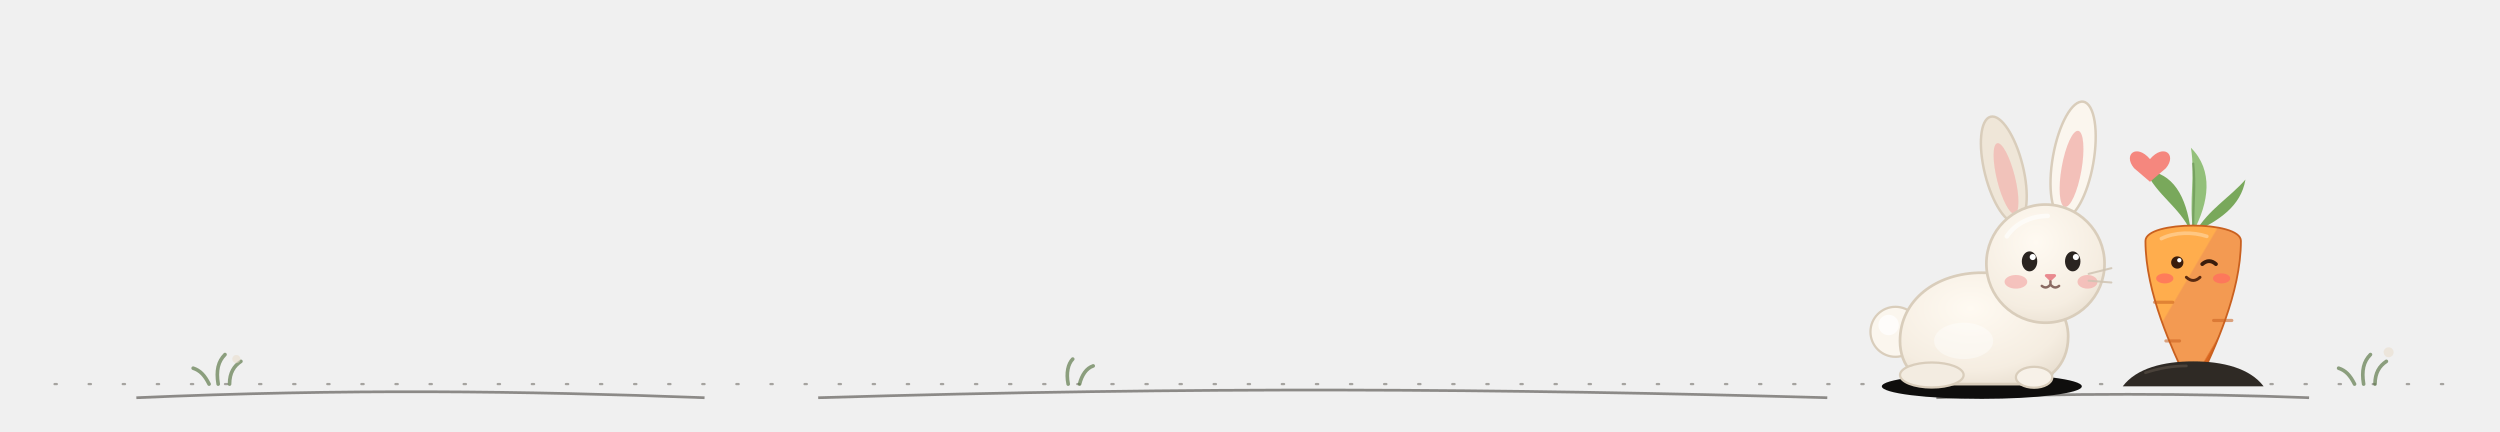
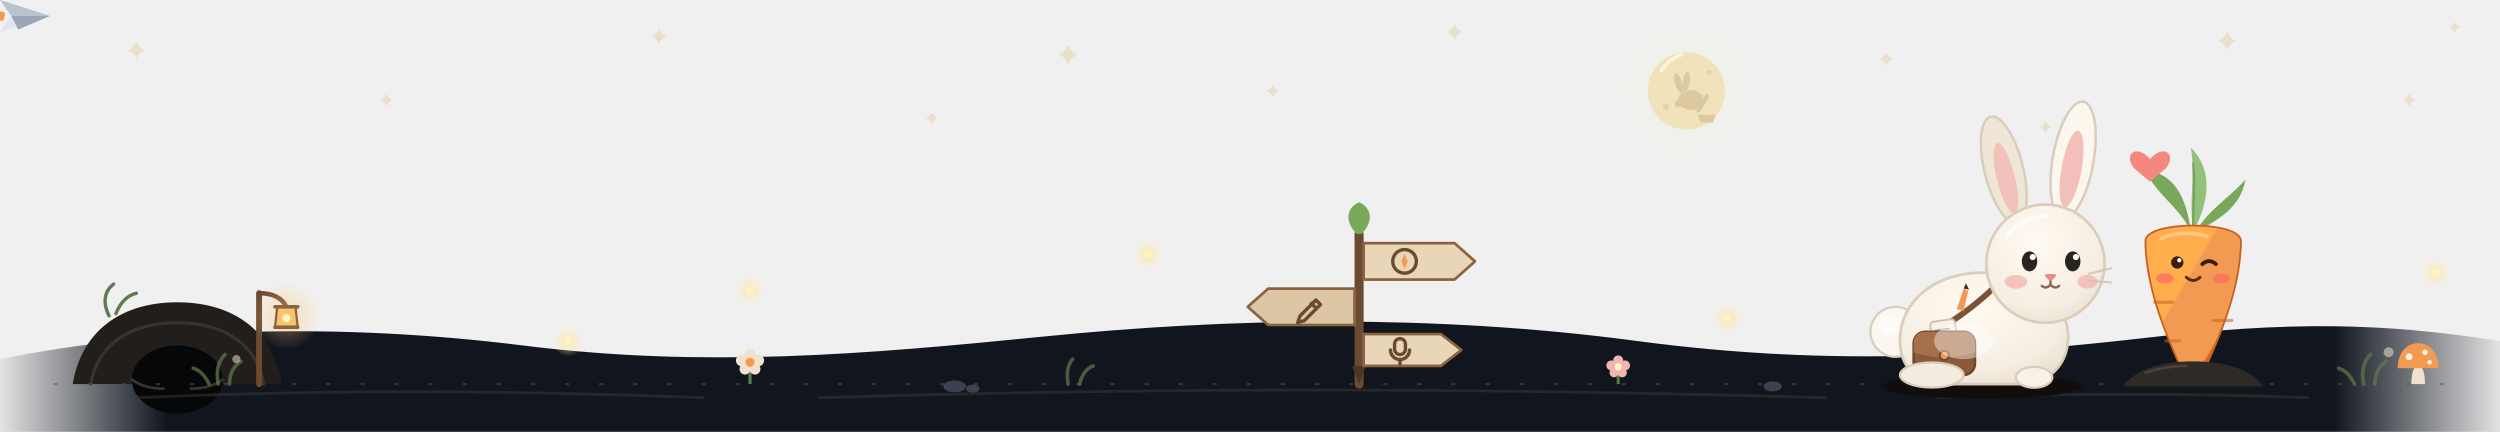
<svg xmlns="http://www.w3.org/2000/svg" width="1100" height="190" viewBox="0 0 1100 190" role="img" aria-labelledby="footer-rabbit-title footer-rabbit-description">
  <defs>
    <linearGradient id="footer-carrot-skin" x1="0" y1="0" x2="1" y2="1">
      <stop offset="0" stop-color="#ffad4d" />
      <stop offset=".38" stop-color="#ffad4d" />
      <stop offset=".39" stop-color="#f39a52" />
      <stop offset=".72" stop-color="#f39a52" />
      <stop offset=".73" stop-color="#d9651f" />
      <stop offset="1" stop-color="#d9651f" />
    </linearGradient>
    <radialGradient id="rb-coat" cx="42%" cy="32%" r="80%">
      <stop offset="0" stop-color="#fffaf2" />
      <stop offset=".7" stop-color="#f5ede1" />
      <stop offset="1" stop-color="#e6dccd" />
    </radialGradient>
    <clipPath id="ground-clip">
      <rect x="880" y="0" width="180" height="169.5" />
    </clipPath>
+     <linearGradient id="land-fade" x1="0" y1="0" x2="1" y2="0">
+       <stop offset="0" stop-color="#10151e" stop-opacity="0" />
+       <stop offset=".07" stop-color="#10151e" />
+       <stop offset=".93" stop-color="#10151e" />
+       <stop offset="1" stop-color="#10151e" stop-opacity="0" />
+     </linearGradient>
+     <radialGradient id="ff-glow">
+       <stop offset="0" stop-color="#ffe9a3" stop-opacity=".75" />
+       <stop offset="1" stop-color="#ffe9a3" stop-opacity="0" />
+     </radialGradient>
+     <radialGradient id="lantern-glow">
+       <stop offset="0" stop-color="#ffc56b" stop-opacity=".45" />
+       <stop offset="1" stop-color="#ffc56b" stop-opacity="0" />
+     </radialGradient>
+     <linearGradient id="shoot-tail" x1="0" y1="0" x2="1" y2="0">
+       <stop offset="0" stop-color="#fff6dc" stop-opacity="0" />
+       <stop offset="1" stop-color="#fff6dc" />
+     </linearGradient>
  </defs>
  <style>
    .rabbit-question-inner,.carrot-sleep-eyes,.carrot-eye-right,.rabbit-eyes-happy,.zz-a,.zz-b,.dust,.sparkle,.heart-b{opacity:0}
    .carrot-blush{opacity:.8}
  </style>
+   <g class="sky" aria-hidden="true">
+     <g fill="#e9dcc0" opacity=".85">
+       <g transform="translate(60 22)">
+         <path class="sky-star" d="M0 -3.84Q0.96 -0.96 3.84 0Q0.96 0.96 0 3.84Q-0.96 0.96 -3.84 0Q-0.96 -0.96 0 -3.84Z" />
+       </g>
+       <g transform="translate(170 44)">
+         <path class="sky-star" d="M0 -2.88Q0.72 -0.72 2.88 0Q0.72 0.72 0 2.88Q-0.72 0.72 -2.88 0Q-0.72 -0.72 0 -2.88Z" />
+       </g>
+       <g transform="translate(290 16)">
+         <path class="sky-star" d="M0 -3.36Q0.84 -0.84 3.36 0Q0.84 0.84 0 3.36Q-0.84 0.84 -3.36 0Q-0.84 -0.84 0 -3.36Z" />
+       </g>
+       <g transform="translate(410 52)">
+         <path class="sky-star" d="M0 -2.64Q0.66 -0.66 2.64 0Q0.66 0.66 0 2.64Q-0.66 0.66 -2.64 0Q-0.66 -0.66 0 -2.64Z" />
+       </g>
+       <g transform="translate(470 24)">
+         <path class="sky-star" d="M0 -4.32Q1.08 -1.08 4.32 0Q1.08 1.08 0 4.32Q-1.08 1.08 -4.32 0Q-1.08 -1.08 0 -4.32Z" />
+       </g>
+       <g transform="translate(560 40)">
+         <path class="sky-star" d="M0 -2.88Q0.72 -0.72 2.88 0Q0.72 0.72 0 2.88Q-0.72 0.72 -2.88 0Q-0.72 -0.72 0 -2.88Z" />
+       </g>
+       <g transform="translate(640 14)">
+         <path class="sky-star" d="M0 -3.6Q0.9 -0.9 3.6 0Q0.9 0.9 0 3.6Q-0.9 0.9 -3.6 0Q-0.9 -0.9 0 -3.6Z" />
+       </g>
+       <g transform="translate(830 26)">
+         <path class="sky-star" d="M0 -3.12Q0.78 -0.78 3.12 0Q0.78 0.78 0 3.12Q-0.78 0.78 -3.12 0Q-0.78 -0.78 0 -3.12Z" />
+       </g>
+       <g transform="translate(900 56)">
+         <path class="sky-star" d="M0 -2.64Q0.66 -0.66 2.64 0Q0.66 0.66 0 2.64Q-0.66 0.66 -2.64 0Q-0.66 -0.66 0 -2.64Z" />
+       </g>
+       <g transform="translate(980 18)">
+         <path class="sky-star" d="M0 -4.08Q1.02 -1.02 4.08 0Q1.02 1.02 0 4.08Q-1.02 1.02 -4.08 0Q-1.02 -1.02 0 -4.08Z" />
+       </g>
+       <g transform="translate(1060 44)">
+         <path class="sky-star" d="M0 -2.88Q0.72 -0.72 2.88 0Q0.72 0.72 0 2.88Q-0.72 0.72 -2.88 0Q-0.72 -0.72 0 -2.88Z" />
+       </g>
+       <g transform="translate(1080 12)">
+         <path class="sky-star" d="M0 -2.4Q0.6 -0.6 2.4 0Q0.6 0.6 0 2.4Q-0.6 0.6 -2.4 0Q-0.6 -0.6 0 -2.4Z" />
+       </g>
+     </g>
+     <g transform="translate(742 40)">
+       <g class="moon">
+         <circle r="34" fill="#f3e6c4" opacity=".05" />
+         <circle r="25" fill="#f3e6c4" opacity=".06" />
+         <circle r="17" fill="#f1e2bb" />
+         <path d="M-11-9a17 17 0 0 1 9-7" fill="none" stroke="#fffaf0" stroke-width="1.6" stroke-linecap="round" opacity=".7" />
+         <g fill="#d9c79d" opacity=".9">
+           <ellipse cx="2" cy="4" rx="5.6" ry="4.4" />
+           <ellipse cx="-3.4" cy="-3.4" rx="1.6" ry="4.6" transform="rotate(-18 -3.4 -3.4)" />
+           <ellipse cx="0" cy="-4.2" rx="1.5" ry="4.4" transform="rotate(8 0 -4.2)" />
+           <circle cx="-3.6" cy="5.6" r="1.6" />
+           <rect x="6.5" y="1" width="2" height="9" rx="1" transform="rotate(32 7.5 5)" />
+           <path d="M5 10.5h8l-1.2 3.4h-5.6Z" />
+         </g>
+         <circle cx="-9" cy="7" r="1.4" fill="#e3d2a8" />
+         <circle cx="10" cy="-8" r="1.1" fill="#e3d2a8" />
+       </g>
+     </g>
+     <g class="shooting">
+       <path d="M0 0l-46 15" stroke="url(#shoot-tail)" stroke-width="1.8" stroke-linecap="round" />
+       <circle r="1.8" fill="#fff6dc" />
+     </g>
+     <g class="paper-plane-track">
+       <g class="paper-plane">
+         <path d="M-34 6c-10 2-20-2-30 1" fill="none" stroke="#8e99a8" stroke-width="1" stroke-dasharray="2 4" stroke-linecap="round" opacity=".7" />
+         <path d="M0 0l22 7-22 7 5-7Z" fill="#dfe5ed" />
+         <path d="M0 0l22 7-17 0Z" fill="#b9c3cf" />
+         <path d="M5 7l3 6 14-6" fill="#9aa6b5" />
+         <rect x="-2" y="5" width="4" height="4" rx="1" fill="#f39a52" transform="rotate(12 0 7)" />
+       </g>
+     </g>
+   </g>
+   <g class="land" aria-hidden="true">
+     <path d="M0 190V158c70-14 150-16 230-6s150 4 230-4 170-10 260 2 160 6 230-2 110-4 150 2V190Z" fill="url(#land-fade)" />
+     <g transform="translate(78 169)">
+       <path d="M-46 0c4-24 22-36 46-36s42 12 46 36Z" fill="#221e1b" />
+       <path d="M-38 0c3-18 18-27 38-27s35 9 38 27" fill="none" stroke="#3a332c" stroke-width="1.4" stroke-linecap="round" />
+       <ellipse cx="0" cy="-2" rx="20" ry="15" fill="#060709" />
+       <path d="M-20-2c4 3 9 4 14 4m26-4c-4 3-9 4-14 4" fill="none" stroke="#3a332c" stroke-width="1.2" stroke-linecap="round" />
+       <path d="M-30-30c-3-6-2-11 2-14M-27-31c2-5 5-8 9-9" fill="none" stroke="#5f7a4c" stroke-width="1.5" stroke-linecap="round" />
+       <g transform="translate(36 0)">
+         <path d="M0 0v-40" stroke="#6b4a32" stroke-width="2.6" stroke-linecap="round" />
+         <path d="M0-40c6 0 10 2 12 6" fill="none" stroke="#6b4a32" stroke-width="2" stroke-linecap="round" />
+         <g transform="translate(12 -30)">
+           <circle class="lantern-glow" r="15" fill="url(#lantern-glow)" />
+           <path d="M-4-4h8l1 9h-10Z" fill="#f6c46a" stroke="#8a6440" stroke-width="1" />
+           <path d="M-5-4h10M-5 5h10" stroke="#8a6440" stroke-width="1.6" stroke-linecap="round" />
+           <circle class="lantern-flame" cx="0" cy="1" r="1.8" fill="#fff1c8" />
+         </g>
+       </g>
+     </g>
+     <g transform="translate(598 169)">
+       <path d="M0 0v-66" stroke="#6b4a32" stroke-width="4" stroke-linecap="round" />
+       <path d="M-3-8l3 8 3-8" fill="#4e3624" />
+       <g class="sign-board">
+         <path d="M2-62h40l9 8-9 8H2Z" fill="#e9d6b8" stroke="#8a6440" stroke-width="1.2" stroke-linejoin="round" />
+         <g transform="translate(20 -54)" fill="none" stroke="#6b4a32" stroke-width="1.5" stroke-linecap="round" stroke-linejoin="round">
+           <circle r="5.2" />
+           <path d="M0-3.4 1.4 0 0 3.4-1.4 0Z" fill="#f39a52" stroke="none" />
+         </g>
+       </g>
+       <path d="M-2-42h-38l-9 8 9 8h38Z" fill="#dcc6a4" stroke="#8a6440" stroke-width="1.2" stroke-linejoin="round" />
+       <g transform="translate(-21 -34)" fill="none" stroke="#6b4a32" stroke-width="1.5" stroke-linecap="round" stroke-linejoin="round">
+         <path d="M-5 4l7-7 2 2-7 7-3 1Z" />
+         <path d="M0-1.5l2 2" />
+       </g>
+       <path d="M2-22h34l9 7-9 7H2Z" fill="#e9d6b8" stroke="#8a6440" stroke-width="1.2" stroke-linejoin="round" />
+       <g transform="translate(18 -15)" fill="none" stroke="#6b4a32" stroke-width="1.5" stroke-linecap="round">
+         <rect x="-2.4" y="-5" width="4.8" height="7" rx="2.4" />
+         <path d="M-4.2 0a4.2 4.2 0 0 0 8.4 0M0 4.2v2" />
+       </g>
+       <path d="M-1-66c-6-6-4-12 1-14 5 2 7 8 1 14" fill="#79a85b" />
+     </g>
+     <g transform="translate(330 169)">
+       <path d="M0 0v-9" stroke="#5f7a4c" stroke-width="1.4" />
+       <g fill="#efe3cf">
+         <circle cx="0" cy="-13" r="2.6" />
+         <circle cx="3.6" cy="-10.4" r="2.6" />
+         <circle cx="-3.6" cy="-10.4" r="2.6" />
+         <circle cx="2.2" cy="-6.6" r="2.4" />
+         <circle cx="-2.2" cy="-6.6" r="2.4" />
+       </g>
+       <circle cx="0" cy="-9.6" r="2" fill="#f39a52" />
+     </g>
+     <g transform="translate(712 169)">
+       <path d="M0 0v-7" stroke="#5f7a4c" stroke-width="1.3" />
+       <g fill="#f2b6b0">
+         <circle cx="0" cy="-10.4" r="2.2" />
+         <circle cx="3" cy="-8.2" r="2.2" />
+         <circle cx="-3" cy="-8.2" r="2.2" />
+         <circle cx="1.8" cy="-5" r="2" />
+         <circle cx="-1.8" cy="-5" r="2" />
+       </g>
+       <circle cx="0" cy="-7.6" r="1.6" fill="#fff3c4" />
+     </g>
+     <g transform="translate(1064 169)">
+       <path d="M-3 0c0-5 1-8 3-8s3 3 3 8Z" fill="#efe3cf" />
+       <path d="M-9-7c0-7 4-11 9-11s9 4 9 11Z" fill="#f39a52" />
+       <g fill="#fff3e6">
+         <circle cx="-4" cy="-12" r="1.5" />
+         <circle cx="3" cy="-14" r="1.2" />
+         <circle cx="5" cy="-9.6" r="1" />
+       </g>
+     </g>
+     <g fill="#3a4250">
+       <ellipse cx="420" cy="170" rx="5" ry="2.6" />
+       <ellipse cx="428" cy="171" rx="3" ry="1.8" />
+       <ellipse cx="780" cy="170" rx="4" ry="2.2" />
+     </g>
+   </g>
+   <g class="fireflies" aria-hidden="true">
+     <g transform="translate(330 128)">
+       <g class="firefly">
+         <circle r="7" fill="url(#ff-glow)" />
+         <circle r="1.7" fill="#fff3c4" />
+       </g>
+     </g>
+     <g transform="translate(505 112)">
+       <g class="firefly">
+         <circle r="7" fill="url(#ff-glow)" />
+         <circle r="1.7" fill="#fff3c4" />
+       </g>
+     </g>
+     <g transform="translate(760 140)">
+       <g class="firefly">
+         <circle r="7" fill="url(#ff-glow)" />
+         <circle r="1.7" fill="#fff3c4" />
+       </g>
+     </g>
+     <g transform="translate(1072 120)">
+       <g class="firefly">
+         <circle r="7" fill="url(#ff-glow)" />
+         <circle r="1.7" fill="#fff3c4" />
+       </g>
+     </g>
+     <g transform="translate(250 150)">
+       <g class="firefly">
+         <circle r="7" fill="url(#ff-glow)" />
+         <circle r="1.7" fill="#fff3c4" />
+       </g>
+     </g>
+   </g>
  <g class="scene">
    <path d="M24 169H1076" fill="none" stroke="#5a554e" stroke-width="1" stroke-dasharray="1 14" stroke-linecap="round" opacity=".5" />
    <path d="M60 175c92-4 170-3 250 0m50 0c168-5 300-4 444 0m48 0c58-2 112-2 164 0" fill="none" stroke="#3a3632" stroke-width="1.2" opacity=".55" />
    <g fill="none" stroke="#5f7a4c" stroke-width="1.6" stroke-linecap="round" opacity=".7">
      <path d="M96 169c-1-6 0-10 3-13M101 169c0-5 2-8 5-10M92 169c-2-4-4-6-7-7" />
      <path d="M470 169c-1-5 0-9 2-11M475 169c1-4 3-7 6-8" />
      <path d="M1040 169c-1-6 0-10 3-13M1045 169c0-5 2-8 5-10M1036 169c-2-4-4-6-7-7" />
      <path d="M902 169c0-5 2-8 4-10M897 169c-1-4-3-6-6-7" />
    </g>
    <g fill="#e9dccb" opacity=".55">
      <circle cx="1051" cy="155" r="2.2" />
      <circle cx="104" cy="158" r="1.8" />
    </g>
    <g clip-path="url(#ground-clip)">
      <g transform="translate(965 103)">
        <g class="carrot">
          <g class="carrot-leaves">
            <path d="M-1-1C-6-12-16-17-21-28-9-27-3-17-1-1Z" fill="#79a85b" />
            <path d="M0-1C-2-15 1-26-1-38 9-28 7-14 0-1Z" fill="#93c07a" />
            <path d="M1-1C7-11 16-16 23-24 21-12 11-6 1-1Z" fill="#79a85b" />
            <path d="M0-4C0-14 1-22 0-31" fill="none" stroke="#6b9656" stroke-width="1" stroke-linecap="round" opacity=".7" />
          </g>
          <path d="M-21 3C-21-6 21-6 21 3 21 26 9 51 3 64 1 69-1 69-3 64-9 51-21 26-21 3Z" fill="url(#footer-carrot-skin)" stroke="#c9601f" stroke-width=".8" />
          <path d="M-17 30h8M9 38h8M-12 47h6" fill="none" stroke="#c9601f" stroke-width="1.4" stroke-linecap="round" opacity=".55" />
          <path d="M-14 2c6-3 14-3 20-1" fill="none" stroke="#ffd29a" stroke-width="1.6" stroke-linecap="round" opacity=".7" />
          <g class="carrot-sleep-eyes">
            <path d="M-10 13q3 2.6 6 0M4 13q3 2.6 6 0" fill="none" stroke="#5a2a10" stroke-width="1.6" stroke-linecap="round" />
          </g>
          <g class="carrot-eyes-open">
            <g class="carrot-pupils">
              <circle cx="-7" cy="12.5" r="2.7" fill="#3a1d0c" />
              <circle cx="-6.1" cy="11.5" r=".95" fill="#fff" />
              <g class="carrot-eye-right">
                <circle cx="7" cy="12.5" r="2.7" fill="#3a1d0c" />
                <circle cx="7.9" cy="11.5" r=".95" fill="#fff" />
              </g>
            </g>
            <path class="carrot-wink" d="M4 13.2q3-2.6 6 0" fill="none" stroke="#3a1d0c" stroke-width="1.7" stroke-linecap="round" />
          </g>
          <g class="carrot-blush" fill="#ff6f5e">
            <ellipse cx="-12.5" cy="19.5" rx="3.8" ry="2.2" />
            <ellipse cx="12.5" cy="19.5" rx="3.8" ry="2.2" />
          </g>
          <path d="M-3 19q3 2.8 6 0" fill="none" stroke="#5a2a10" stroke-width="1.3" stroke-linecap="round" />
        </g>
      </g>
    </g>
    <path d="M934 170c6-8 18-11 31-11s25 3 31 11Z" fill="#2f2a25" />
    <path d="M944 164c6-2 12-3 18-3" fill="none" stroke="#4a423a" stroke-width="1.2" stroke-linecap="round" />
    <g fill="#6b6257">
      <circle class="dust" cx="940" cy="164" r="4" />
      <circle class="dust" cx="990" cy="165" r="3.4" />
      <circle class="dust" cx="965" cy="158" r="3" />
    </g>
    <g fill="#f6c07a">
      <g transform="translate(930 96)">
        <path class="sparkle" d="M0-6 1.5-1.5 6 0 1.5 1.5 0 6-1.5 1.5-6 0-1.5-1.5Z" />
      </g>
      <g transform="translate(1003 78)">
        <path class="sparkle" d="M0-5 1.2-1.2 5 0 1.2 1.2 0 5-1.2 1.2-5 0-1.2-1.2Z" />
      </g>
      <g transform="translate(1008 124)">
        <path class="sparkle" d="M0-4 1-1 4 0 1 1 0 4-1 1-4 0-1-1Z" />
      </g>
    </g>
    <g fill="none" stroke="#b5afa6" stroke-width="1.8" stroke-linecap="round" stroke-linejoin="round">
      <g transform="translate(990 84)">
        <path class="zz-a" d="M0 0h7l-7 8h7" />
      </g>
      <g transform="translate(1002 68)">
        <path class="zz-b" d="M0 0h5l-5 6h5" />
      </g>
    </g>
    <g class="rabbit-position" transform="translate(690)">
      <ellipse class="rabbit-shadow" cx="182" cy="170" rx="44" ry="5.5" fill="#0f0e0d" />
      <g class="rabbit-body">
        <g class="rabbit-tail">
          <circle cx="144" cy="146" r="11" fill="#fbf6ee" stroke="#d9cdbb" stroke-width="1" />
          <circle cx="141" cy="143" r="4.5" fill="#fff" opacity=".7" />
        </g>
        <path d="M146 150c0-18 16-30 36-30s38 12 38 28c0 13-9 21-21 21h-34c-12 0-19-8-19-19Z" fill="url(#rb-coat)" stroke="#d9cdbb" stroke-width="1.2" />
+         <g class="rabbit-satchel">
+           <path d="M190 124c-8 8-17 15-27 21" fill="none" stroke="#7a5236" stroke-width="2.6" stroke-linecap="round" />
+           <rect x="160" y="141" width="11" height="14" rx="1.6" fill="#f7f1e8" stroke="#cdbfa9" stroke-width=".8" transform="rotate(-8 165 148)" />
+           <path d="M162 145h6M162 148h6" stroke="#9aa6b5" stroke-width=".8" stroke-linecap="round" transform="rotate(-8 165 148)" />
+           <path d="M171 136l3-9 2 1-2 9Z" fill="#f39a52" />
+           <path d="M174 127l1-2.4 1.4 2.8Z" fill="#3a332c" />
+           <rect x="152" y="146" width="27" height="19" rx="5" fill="#8a5a3a" stroke="#6b4630" stroke-width="1.1" />
+           <path d="M152 151c0-3 2-5 5-5h17c3 0 5 2 5 5v4c-9 3-18 3-27 0Z" fill="#a8704a" />
+           <circle cx="165.5" cy="156.4" r="2" fill="#f39a52" stroke="#6b4630" stroke-width=".8" />
+         </g>
        <ellipse cx="174" cy="150" rx="13" ry="8" fill="#fff" opacity=".4" />
        <ellipse cx="160" cy="165" rx="14" ry="5.5" fill="#f3ece1" stroke="#d9cdbb" stroke-width="1" />
        <g class="rabbit-front-paw">
          <ellipse cx="205" cy="166" rx="8" ry="4.6" fill="#f7f1e8" stroke="#d9cdbb" stroke-width="1" />
        </g>
        <g class="rabbit-head">
          <g class="rabbit-ear-back">
            <ellipse cx="197" cy="74" rx="8.5" ry="24" transform="rotate(-14 197 96)" fill="#efe6d8" stroke="#d9cdbb" stroke-width="1.1" />
            <ellipse cx="197" cy="78" rx="4" ry="16" transform="rotate(-14 197 96)" fill="#f2b6b0" opacity=".75" />
          </g>
          <g class="rabbit-ear-front">
            <ellipse cx="218" cy="70" rx="9" ry="26" transform="rotate(10 218 94)" fill="#fbf6ee" stroke="#d9cdbb" stroke-width="1.1" />
            <ellipse cx="218" cy="74" rx="4.4" ry="17" transform="rotate(10 218 94)" fill="#f2b6b0" opacity=".85" />
          </g>
          <circle cx="210" cy="116" r="26" fill="url(#rb-coat)" stroke="#d9cdbb" stroke-width="1.2" />
          <path d="M193 104c4-6 11-9 18-9" fill="none" stroke="#fff" stroke-width="2" stroke-linecap="round" opacity=".6" />
          <g class="rabbit-eyes-open">
            <g class="rabbit-eye-blink">
              <ellipse cx="203" cy="115" rx="3.4" ry="4.4" fill="#2a2420" />
              <ellipse cx="222" cy="115" rx="3.4" ry="4.4" fill="#2a2420" />
              <circle cx="204.4" cy="113.1" r="1.35" fill="#fff" />
              <circle cx="223.4" cy="113.1" r="1.35" fill="#fff" />
            </g>
          </g>
          <g class="rabbit-eyes-happy">
            <path d="M199 116.5q4-5 8 0M218 116.5q4-5 8 0" fill="none" stroke="#2a2420" stroke-width="2.1" stroke-linecap="round" />
          </g>
          <g fill="#f39a9a" opacity=".55">
            <ellipse cx="197" cy="124" rx="5" ry="3" />
            <ellipse cx="228.5" cy="124" rx="4.4" ry="3" />
          </g>
          <path class="rabbit-nose" d="M210.4 120.6h3.6c.6 0 .9.7.5 1.1l-1.8 1.7c-.3.3-.7.3-1 0l-1.8-1.7c-.4-.4-.1-1.1.5-1.1Z" fill="#e98a8f" />
          <path d="M212.2 123.8v1.4m0 0q-1.8 2.2-3.8.6m3.8-.6q1.8 2.2 3.8.6" fill="none" stroke="#8a6a62" stroke-width="1.1" stroke-linecap="round" />
          <g class="rabbit-whiskers" fill="none" stroke="#cfc3b2" stroke-width=".9" stroke-linecap="round" opacity=".85">
            <path d="M229 120.5l10-2.5M229 123.5l10 .8" />
          </g>
        </g>
      </g>
      <g transform="translate(250 74)">
        <g class="rabbit-question-inner">
          <path d="M-5-8c0-6 10-6 10 0 0 4-5 4.5-5 9" fill="none" stroke="#f6c07a" stroke-width="2.6" stroke-linecap="round" />
          <circle cx="0" cy="6.5" r="1.7" fill="#f6c07a" />
        </g>
      </g>
    </g>
    <g transform="translate(946 66)">
      <path class="heart-a" d="M0 4C-6-3-12 2-7 8L0 14 7 8C12 2 6-3 0 4Z" fill="#f5877e" />
    </g>
    <g transform="translate(928 84) scale(.7)">
      <path class="heart-b" d="M0 4C-6-3-12 2-7 8L0 14 7 8C12 2 6-3 0 4Z" fill="#f39a52" />
    </g>
  </g>
</svg>
